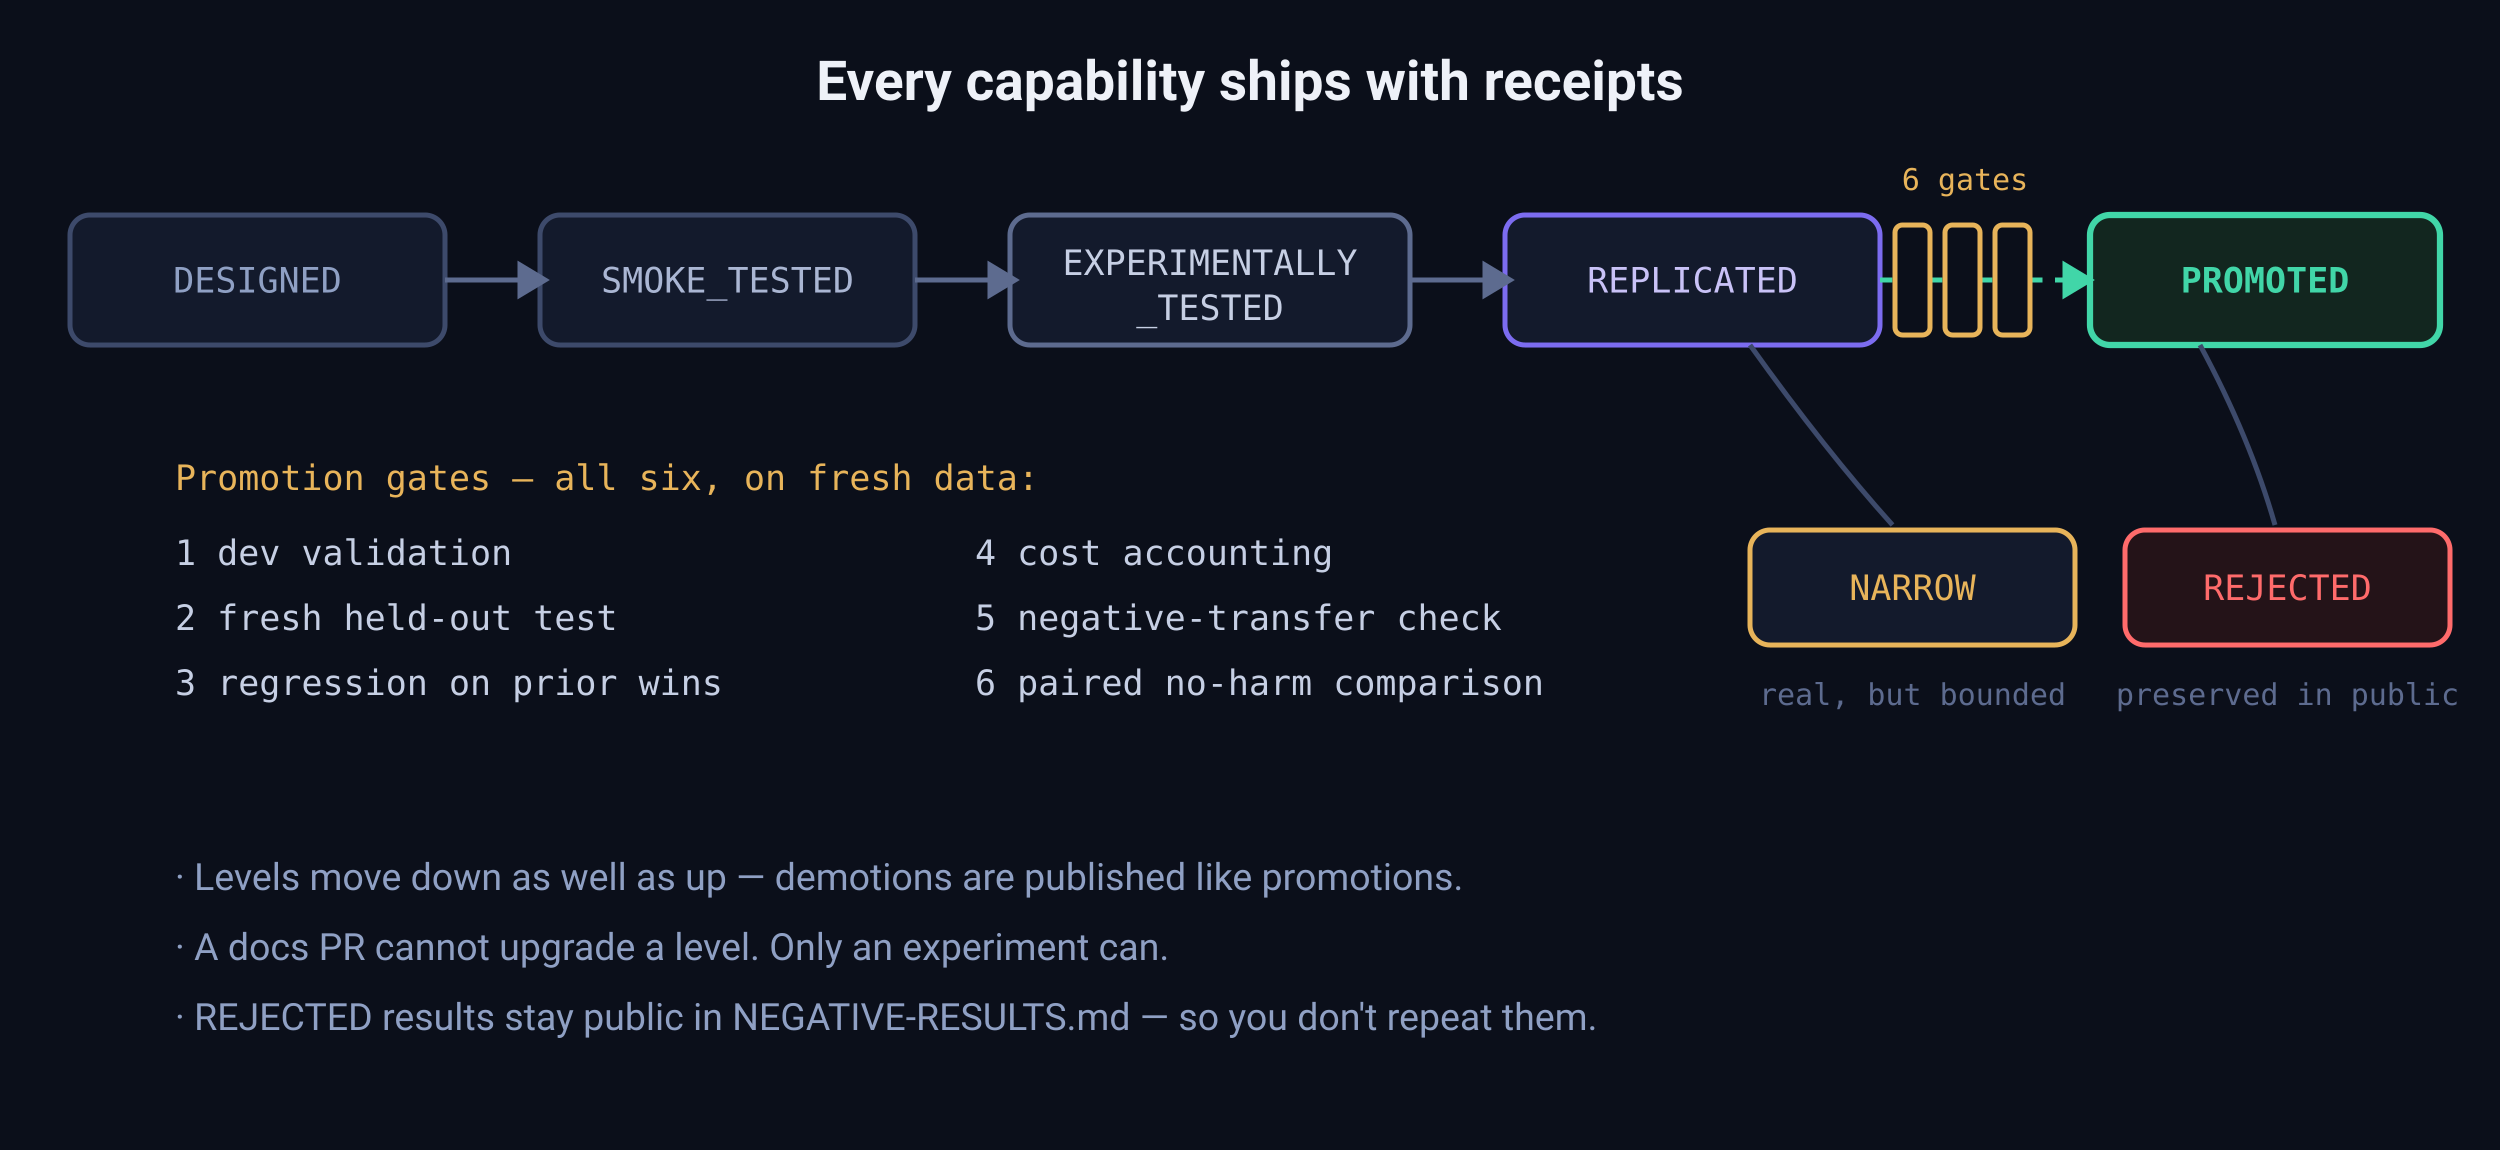
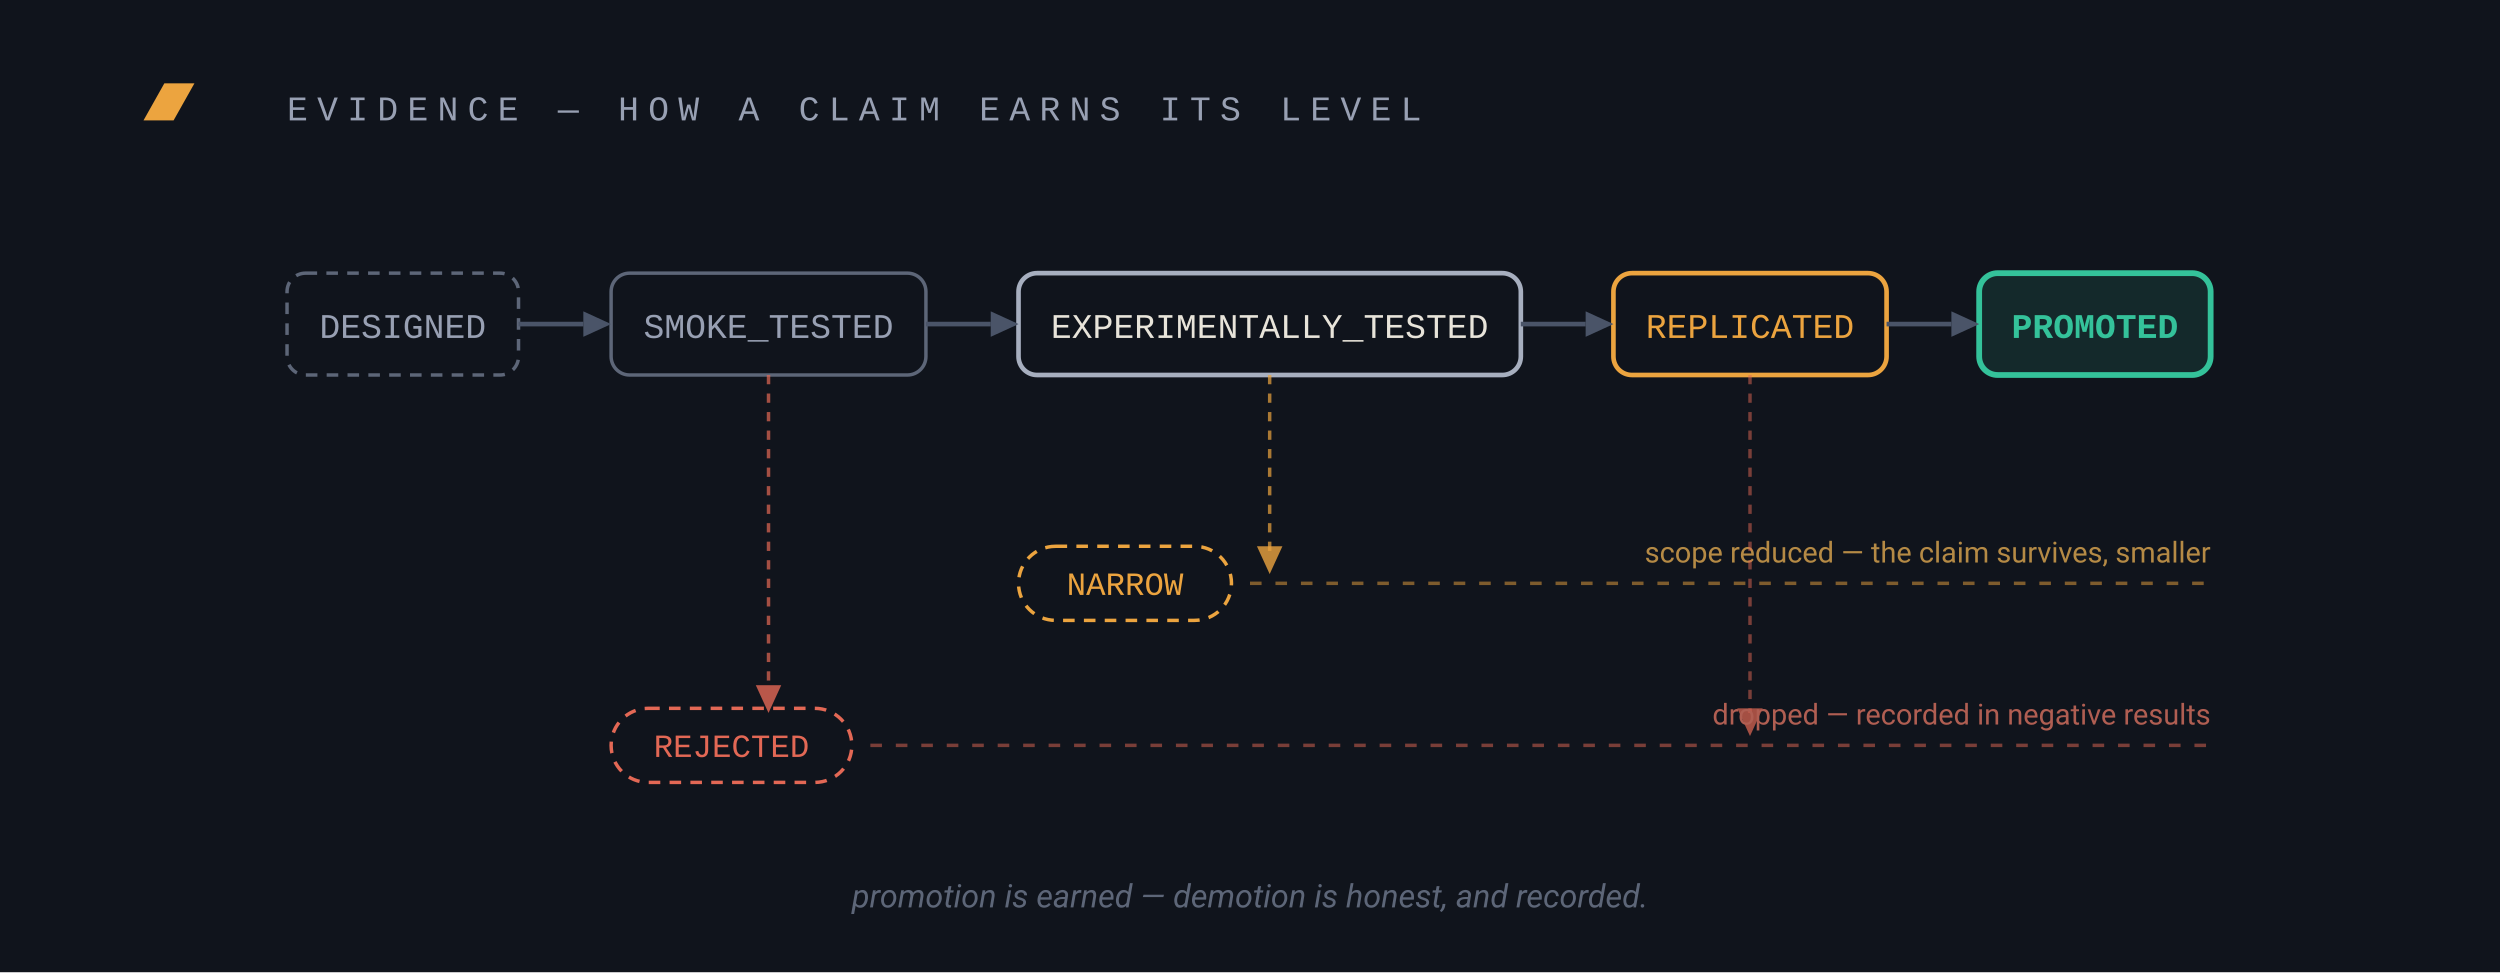
- <svg xmlns="http://www.w3.org/2000/svg" viewBox="0 0 1000 460" role="img" aria-label="Evidence levels: DESIGNED to SMOKE_TESTED to EXPERIMENTALLY_TESTED to REPLICATED, then through six promotion gates to PROMOTED, with NARROW and REJECTED as honest terminal states">
-   <rect width="1000" height="460" fill="#0b0f1a" />
-   <text x="500" y="40" text-anchor="middle" font-family="-apple-system, 'Segoe UI', Roboto, Helvetica, Arial, sans-serif" font-size="22" font-weight="600" fill="#eef1f8">Every capability ships with receipts</text>
-   <g font-family="ui-monospace, SFMono-Regular, Menlo, Consolas, monospace" font-size="14" text-anchor="middle">
-     <rect x="28" y="86" width="150" height="52" rx="8" fill="#131a2c" stroke="#3d4a6b" stroke-width="2" />
-     <text x="103" y="117" fill="#8fa0c4">DESIGNED</text>
-     <rect x="216" y="86" width="150" height="52" rx="8" fill="#131a2c" stroke="#3d4a6b" stroke-width="2" />
-     <text x="291" y="117" fill="#aab6d3">SMOKE_TESTED</text>
-     <rect x="404" y="86" width="160" height="52" rx="8" fill="#131a2c" stroke="#5d6b8f" stroke-width="2" />
-     <text x="484" y="110" fill="#c6cfe4">EXPERIMENTALLY</text>
-     <text x="484" y="128" fill="#c6cfe4">_TESTED</text>
-     <rect x="602" y="86" width="150" height="52" rx="8" fill="#131a2c" stroke="#7c6cf0" stroke-width="2" />
-     <text x="677" y="117" fill="#c9c2f7">REPLICATED</text>
-     <rect x="836" y="86" width="140" height="52" rx="8" fill="#12261f" stroke="#41d6a8" stroke-width="2.5" />
-     <text x="906" y="117" fill="#41d6a8" font-weight="700">PROMOTED</text>
+ <svg xmlns="http://www.w3.org/2000/svg" viewBox="0 0 1080 420" role="img" aria-label="Evidence levels: DESIGNED to SMOKE_TESTED to EXPERIMENTALLY_TESTED to REPLICATED to PROMOTED, with NARROW and REJECTED side rails as honest exits.">
+   <rect width="1080" height="420" fill="#10141C" />
+   <text x="124" y="52" font-size="15" letter-spacing="4" fill="#98A0B3" font-family="ui-monospace, 'SF Mono', Menlo, Consolas, 'Liberation Mono', monospace">EVIDENCE — HOW A CLAIM EARNS ITS LEVEL</text>
+   <path d="M 62 52 L 71 36 L 84 36 L 75 52 Z" fill="#ECA43F" />
+   <g font-family="ui-monospace, 'SF Mono', Menlo, Consolas, 'Liberation Mono', monospace" font-size="15" text-anchor="middle">
+     <rect x="124" y="118" width="100" height="44" rx="8" fill="none" stroke="#5D6678" stroke-width="1.5" stroke-dasharray="5 4" />
+     <text x="174" y="146" fill="#98A0B3">DESIGNED</text>
+     <rect x="264" y="118" width="136" height="44" rx="8" fill="none" stroke="#5D6678" stroke-width="1.5" />
+     <text x="332" y="146" fill="#98A0B3">SMOKE_TESTED</text>
+     <rect x="440" y="118" width="217" height="44" rx="8" fill="none" stroke="#A7AFBF" stroke-width="2" />
+     <text x="548.5" y="146" fill="#E8E4DA">EXPERIMENTALLY_TESTED</text>
+     <rect x="697" y="118" width="118" height="44" rx="8" fill="none" stroke="#ECA43F" stroke-width="2" />
+     <text x="756" y="146" fill="#ECA43F">REPLICATED</text>
+     <rect x="855" y="118" width="100" height="44" rx="8" fill="#34C29A" fill-opacity="0.12" stroke="#34C29A" stroke-width="2.5" />
+     <text x="905" y="146" font-weight="700" fill="#34C29A">PROMOTED</text>
  </g>
-   <g stroke="#5d6b8f" stroke-width="2" fill="#5d6b8f">
-     <line x1="178" y1="112" x2="208" y2="112" />
-     <path d="M 208 106 L 218 112 L 208 118 Z" />
-     <line x1="366" y1="112" x2="396" y2="112" />
-     <path d="M 396 106 L 406 112 L 396 118 Z" />
-     <line x1="564" y1="112" x2="594" y2="112" />
-     <path d="M 594 106 L 604 112 L 594 118 Z" />
+   <g stroke="#4A5468" stroke-width="2">
+     <line x1="224" y1="140" x2="252" y2="140" />
+     <line x1="400" y1="140" x2="428" y2="140" />
+     <line x1="657" y1="140" x2="685" y2="140" />
+     <line x1="815" y1="140" x2="843" y2="140" />
  </g>
-   <g stroke="#41d6a8" stroke-width="2" fill="#41d6a8">
-     <line x1="752" y1="112" x2="826" y2="112" stroke-dasharray="5 5" />
-     <path d="M 826 106 L 836 112 L 826 118 Z" />
+   <g fill="#4A5468">
+     <path d="M 264 140 L 252 134.5 L 252 145.5 Z" />
+     <path d="M 440 140 L 428 134.5 L 428 145.5 Z" />
+     <path d="M 697 140 L 685 134.5 L 685 145.5 Z" />
+     <path d="M 855 140 L 843 134.5 L 843 145.5 Z" />
  </g>
-   <rect x="758" y="90" width="14" height="44" rx="3" fill="#0b0f1a" stroke="#e8b45a" stroke-width="2" />
-   <rect x="778" y="90" width="14" height="44" rx="3" fill="#0b0f1a" stroke="#e8b45a" stroke-width="2" />
-   <rect x="798" y="90" width="14" height="44" rx="3" fill="#0b0f1a" stroke="#e8b45a" stroke-width="2" />
-   <text x="786" y="76" text-anchor="middle" font-family="ui-monospace, SFMono-Regular, Menlo, Consolas, monospace" font-size="12" fill="#e8b45a">6 gates</text>
-   <g font-family="ui-monospace, SFMono-Regular, Menlo, Consolas, monospace" font-size="14" fill="#c6cfe4">
-     <text x="70" y="196" fill="#e8b45a">Promotion gates — all six, on fresh data:</text>
-     <text x="70" y="226">1 dev validation</text>
-     <text x="70" y="252">2 fresh held-out test</text>
-     <text x="70" y="278">3 regression on prior wins</text>
-     <text x="390" y="226">4 cost accounting</text>
-     <text x="390" y="252">5 negative-transfer check</text>
-     <text x="390" y="278">6 paired no-harm comparison</text>
-   </g>
-   <g font-family="ui-monospace, SFMono-Regular, Menlo, Consolas, monospace" font-size="14" text-anchor="middle">
-     <rect x="700" y="212" width="130" height="46" rx="8" fill="#131a2c" stroke="#e8b45a" stroke-width="2" />
-     <text x="765" y="240" fill="#e8b45a">NARROW</text>
-     <rect x="850" y="212" width="130" height="46" rx="8" fill="#241318" stroke="#ff6b6b" stroke-width="2" />
-     <text x="915" y="240" fill="#ff6b6b">REJECTED</text>
-   </g>
-   <g stroke="#3d4a6b" stroke-width="2" fill="none">
-     <path d="M 700 138 Q 730 180 757 210" />
-     <path d="M 880 138 Q 900 175 910 210" />
-   </g>
-   <text x="765" y="282" text-anchor="middle" font-family="ui-monospace, SFMono-Regular, Menlo, Consolas, monospace" font-size="12" fill="#5d6b8f">real, but bounded</text>
-   <text x="915" y="282" text-anchor="middle" font-family="ui-monospace, SFMono-Regular, Menlo, Consolas, monospace" font-size="12" fill="#5d6b8f">preserved in public</text>
-   <g font-family="-apple-system, 'Segoe UI', Roboto, Helvetica, Arial, sans-serif" font-size="15" fill="#8fa0c4">
-     <text x="70" y="356">· Levels move down as well as up — demotions are published like promotions.</text>
-     <text x="70" y="384">· A docs PR cannot upgrade a level. Only an experiment can.</text>
-     <text x="70" y="412">· REJECTED results stay public in NEGATIVE-RESULTS.md — so you don't repeat them.</text>
-   </g>
+   <line x1="548.5" y1="162" x2="548.5" y2="238" stroke="#ECA43F" stroke-width="1.5" stroke-dasharray="4 4" stroke-opacity="0.7" />
+   <path d="M 548.5 248 L 543 236 L 554 236 Z" fill="#ECA43F" fill-opacity="0.8" />
+   <rect x="440" y="236" width="92" height="32" rx="16" fill="none" stroke="#ECA43F" stroke-width="1.5" stroke-dasharray="5 4" />
+   <text x="486" y="257" text-anchor="middle" font-size="14" fill="#ECA43F" font-family="ui-monospace, 'SF Mono', Menlo, Consolas, 'Liberation Mono', monospace">NARROW</text>
+   <line x1="540" y1="252" x2="955" y2="252" stroke="#ECA43F" stroke-width="1.5" stroke-dasharray="5 6" stroke-opacity="0.5" />
+   <text x="955" y="243" text-anchor="end" font-size="12.5" fill="#B58A45" font-family="-apple-system, 'Segoe UI', Roboto, Helvetica, Arial, sans-serif">scope reduced — the claim survives, smaller</text>
+   <line x1="332" y1="162" x2="332" y2="298" stroke="#E36855" stroke-width="1.5" stroke-dasharray="4 4" stroke-opacity="0.7" />
+   <path d="M 332 308 L 326.5 296 L 337.5 296 Z" fill="#E36855" fill-opacity="0.8" />
+   <line x1="756" y1="162" x2="756" y2="308" stroke="#E36855" stroke-width="1.5" stroke-dasharray="4 4" stroke-opacity="0.5" />
+   <path d="M 756 318 L 750.5 306 L 761.5 306 Z" fill="#E36855" fill-opacity="0.7" />
+   <rect x="264" y="306" width="104" height="32" rx="16" fill="none" stroke="#E36855" stroke-width="1.5" stroke-dasharray="5 4" />
+   <text x="316" y="327" text-anchor="middle" font-size="14" fill="#E36855" font-family="ui-monospace, 'SF Mono', Menlo, Consolas, 'Liberation Mono', monospace">REJECTED</text>
+   <line x1="376" y1="322" x2="955" y2="322" stroke="#E36855" stroke-width="1.5" stroke-dasharray="5 6" stroke-opacity="0.5" />
+   <text x="955" y="313" text-anchor="end" font-size="12.5" fill="#B05E52" font-family="-apple-system, 'Segoe UI', Roboto, Helvetica, Arial, sans-serif">dropped — recorded in negative results</text>
+   <text x="540" y="392" text-anchor="middle" font-size="14" font-style="italic" fill="#5D6678" font-family="-apple-system, 'Segoe UI', Roboto, Helvetica, Arial, sans-serif">promotion is earned — demotion is honest, and recorded.</text>
</svg>
